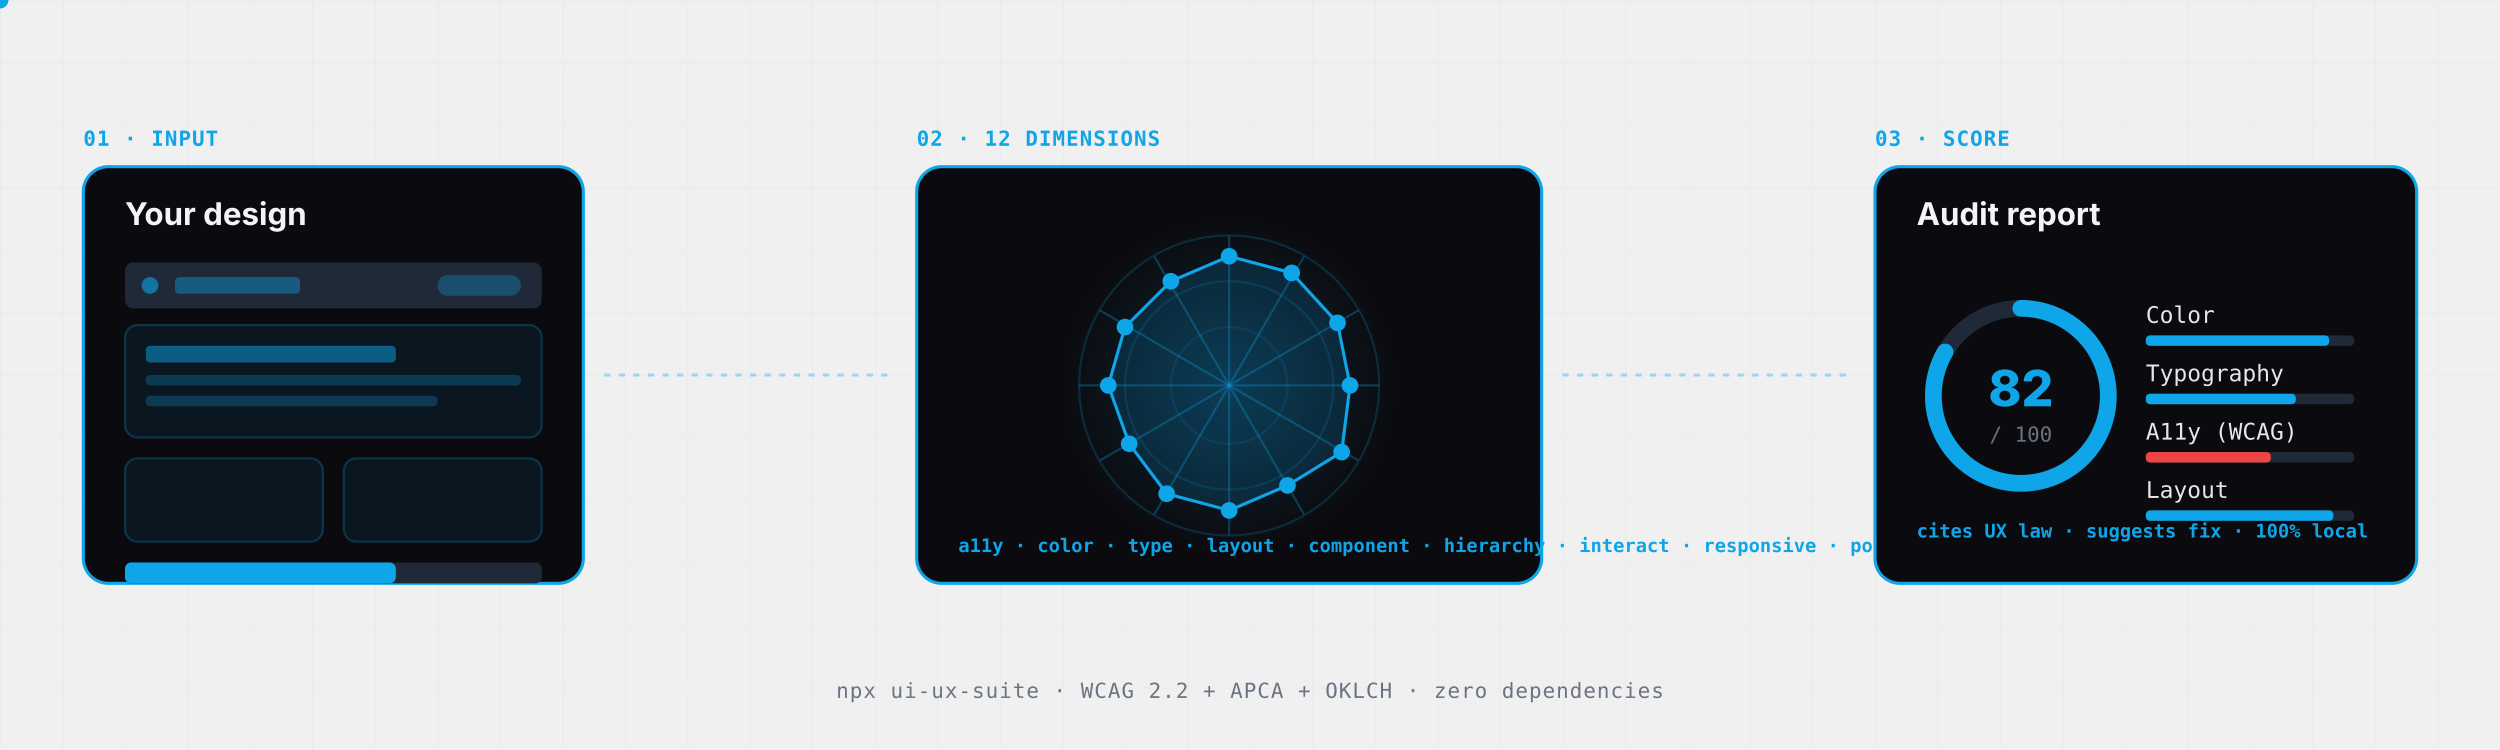
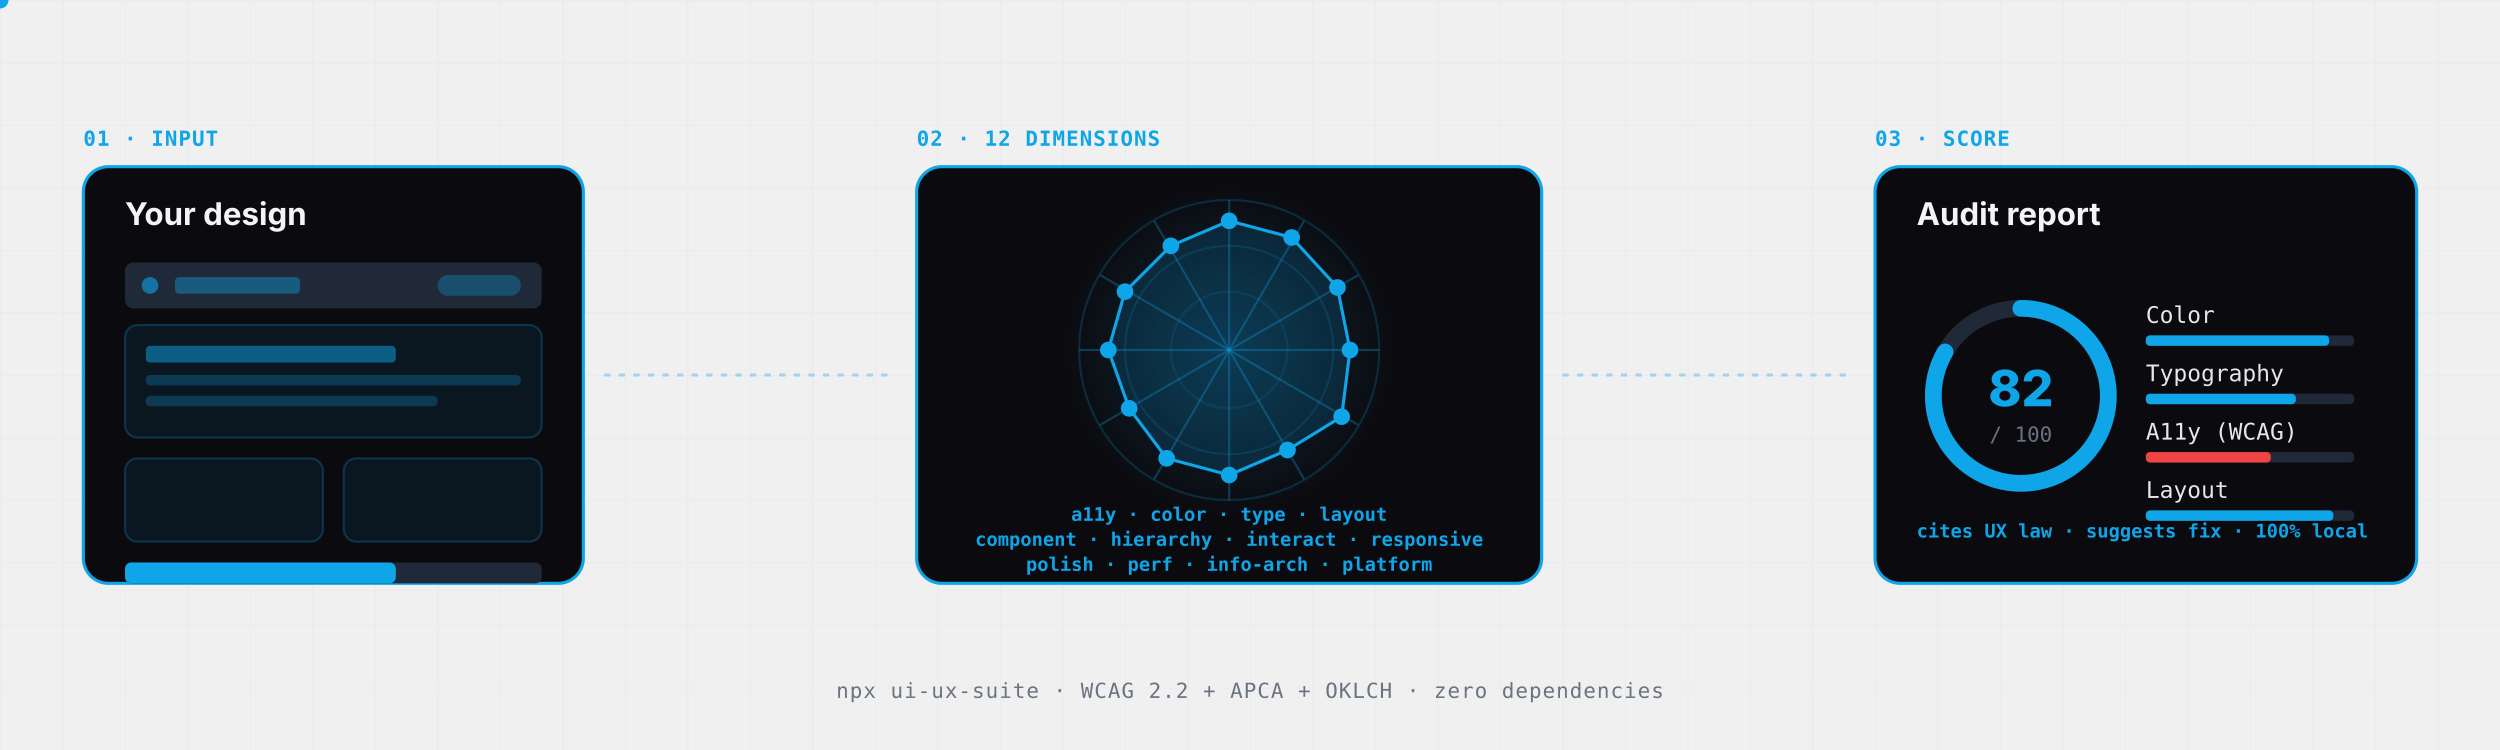
<svg xmlns="http://www.w3.org/2000/svg" viewBox="0 0 1200 360" fill="none" role="img" aria-label="UI UX Suite flow: project is scanned across 12 design dimensions and returns a scored audit">
  <style>
    .bg-grid { stroke: #0ea5e9; stroke-width: 1; opacity: 0.05; }
    .frame { fill: #0b0b0f; stroke: #0ea5e9; stroke-width: 1.5; }
    .mono { font-family: ui-monospace, Menlo, monospace; font-size: 11px; fill: #e5e7eb; }
    .mono-dim { font-family: ui-monospace, Menlo, monospace; font-size: 10px; fill: #6b7280; }
    .title { font-family: 'SF Pro Display', system-ui, sans-serif; font-size: 15px; font-weight: 700; fill: #f3f4f6; }
    .label { font-family: ui-monospace, Menlo, monospace; font-size: 10px; font-weight: 600; fill: #0ea5e9; letter-spacing: 0.5px; }
    .flow-path { stroke: #0ea5e9; stroke-width: 1.5; opacity: 0.35; fill: none; stroke-dasharray: 3 4; }
    .dim-spoke { stroke: #0ea5e9; stroke-width: 1; opacity: 0.3; }
    .dim-label { font-family: Menlo, monospace; font-size: 9px; fill: #0ea5e9; font-weight: 600; }
    @keyframes dim-pulse {
      0%, 100% { opacity: 0.3; }
      50% { opacity: 1; }
    }
    @keyframes score-grow {
      0%, 100% { stroke-dashoffset: 50; }
      50% { stroke-dashoffset: 0; }
    }
    @keyframes gauge-fill {
      0% { stroke-dasharray: 0 440; }
      60%, 100% { stroke-dasharray: 330 440; }
    }
-     .gauge-ring { animation: gauge-fill 4s ease-out infinite; transform-origin: center; }
+     .gauge-ring { animation: gauge-fill 4s ease-out infinite; }
    @keyframes number-count {
      0%, 100% { opacity: 1; }
      50% { opacity: 0.85; }
    }
    .score-num { animation: number-count 3s ease-in-out infinite; }
    @keyframes dim-ping {
      0%, 100% { r: 4; opacity: 0.6; }
      50% { r: 6; opacity: 1; }
    }
    .dim-node-1 { animation: dim-ping 2s ease-in-out infinite; transform-origin: center; }
    .dim-node-2 { animation: dim-ping 2s ease-in-out infinite 0.2s; transform-origin: center; }
    .dim-node-3 { animation: dim-ping 2s ease-in-out infinite 0.4s; transform-origin: center; }
    .dim-node-4 { animation: dim-ping 2s ease-in-out infinite 0.6s; transform-origin: center; }
    .dim-node-5 { animation: dim-ping 2s ease-in-out infinite 0.8s; transform-origin: center; }
    .dim-node-6 { animation: dim-ping 2s ease-in-out infinite 1.0s; transform-origin: center; }
    @keyframes bar-grow {
      0%, 100% { transform: scaleX(0.6); }
      50% { transform: scaleX(1); }
    }
    .bar-1 { animation: bar-grow 2.2s ease-in-out infinite; transform-origin: left; }
    .bar-2 { animation: bar-grow 2.2s ease-in-out infinite 0.3s; transform-origin: left; }
    .bar-3 { animation: bar-grow 2.2s ease-in-out infinite 0.6s; transform-origin: left; }
    .bar-4 { animation: bar-grow 2.2s ease-in-out infinite 0.9s; transform-origin: left; }

    @media (prefers-color-scheme: light) {
      .frame { fill: #ffffff; }
      .title { fill: #111827; }
      .mono { fill: #374151; }
      .mono-dim { fill: #6b7280; }
      .bg-grid { opacity: 0.08; }
    }
    @media (prefers-reduced-motion: reduce) {
      * { animation: none !important; }
    }
  </style>
  <defs>
    <pattern id="grid-ui" width="30" height="30" patternUnits="userSpaceOnUse">
      <path d="M 30 0 L 0 0 0 30" class="bg-grid" />
    </pattern>
    <radialGradient id="ui-hub">
      <stop offset="0%" stop-color="#0ea5e9" stop-opacity="0.2" />
      <stop offset="100%" stop-color="#0ea5e9" stop-opacity="0" />
    </radialGradient>
  </defs>
  <rect width="1200" height="360" fill="url(#grid-ui)" />
  <g transform="translate(40,80)">
    <text x="0" y="-10" class="label">01 · INPUT</text>
    <rect x="0" y="0" width="240" height="200" rx="12" class="frame" />
    <text x="20" y="28" class="title">Your design</text>
    <g transform="translate(20,46)">
      <rect x="0" y="0" width="200" height="22" rx="4" fill="#1f2937" />
      <circle cx="12" cy="11" r="4" fill="#0ea5e9" opacity="0.6" />
      <rect x="24" y="7" width="60" height="8" rx="2" fill="#0ea5e9" fill-opacity="0.4" />
      <rect x="150" y="6" width="40" height="10" rx="5" fill="#0ea5e9" fill-opacity="0.3" />
      <rect x="0" y="30" width="200" height="54" rx="6" fill="#0ea5e9" fill-opacity="0.08" stroke="#0ea5e9" stroke-opacity="0.25" />
      <rect x="10" y="40" width="120" height="8" rx="2" fill="#0ea5e9" fill-opacity="0.5" />
      <rect x="10" y="54" width="180" height="5" rx="2" fill="#0ea5e9" fill-opacity="0.25" />
      <rect x="10" y="64" width="140" height="5" rx="2" fill="#0ea5e9" fill-opacity="0.25" />
      <rect x="0" y="94" width="95" height="40" rx="6" fill="#0ea5e9" fill-opacity="0.08" stroke="#0ea5e9" stroke-opacity="0.25" />
      <rect x="105" y="94" width="95" height="40" rx="6" fill="#0ea5e9" fill-opacity="0.08" stroke="#0ea5e9" stroke-opacity="0.25" />
      <rect x="0" y="144" width="200" height="10" rx="3" fill="#1f2937" />
      <rect x="0" y="144" width="130" height="10" rx="3" fill="#0ea5e9" class="bar-1" />
    </g>
  </g>
  <path d="M 290 180 L 430 180" class="flow-path" />
  <circle r="4" fill="#0ea5e9">
    <animateMotion dur="2s" repeatCount="indefinite" path="M 290 180 L 430 180" />
  </circle>
  <circle r="3" fill="#0ea5e9" opacity="0.5">
    <animateMotion dur="2s" begin="0.6s" repeatCount="indefinite" path="M 290 180 L 430 180" />
  </circle>
  <g transform="translate(440,80)">
    <text x="0" y="-10" class="label">02 · 12 DIMENSIONS</text>
    <rect x="0" y="0" width="300" height="200" rx="12" class="frame" />
-     <g transform="translate(150,105)">
+     <g transform="translate(150,88)">
      <circle cx="0" cy="0" r="80" fill="url(#ui-hub)" />
      <circle cx="0" cy="0" r="72" fill="none" stroke="#0ea5e9" stroke-opacity="0.2" />
      <circle cx="0" cy="0" r="50" fill="none" stroke="#0ea5e9" stroke-opacity="0.15" />
      <circle cx="0" cy="0" r="28" fill="none" stroke="#0ea5e9" stroke-opacity="0.12" />
      <g>
        <line x1="0" y1="0" x2="72" y2="0" class="dim-spoke" />
        <line x1="0" y1="0" x2="62" y2="36" class="dim-spoke" />
        <line x1="0" y1="0" x2="36" y2="62" class="dim-spoke" />
        <line x1="0" y1="0" x2="0" y2="72" class="dim-spoke" />
        <line x1="0" y1="0" x2="-36" y2="62" class="dim-spoke" />
        <line x1="0" y1="0" x2="-62" y2="36" class="dim-spoke" />
        <line x1="0" y1="0" x2="-72" y2="0" class="dim-spoke" />
        <line x1="0" y1="0" x2="-62" y2="-36" class="dim-spoke" />
        <line x1="0" y1="0" x2="-36" y2="-62" class="dim-spoke" />
        <line x1="0" y1="0" x2="0" y2="-72" class="dim-spoke" />
        <line x1="0" y1="0" x2="36" y2="-62" class="dim-spoke" />
        <line x1="0" y1="0" x2="62" y2="-36" class="dim-spoke" />
      </g>
      <polygon points="58,0 54,32 28,48 0,60 -30,52 -48,28 -58,0 -50,-28 -28,-50 0,-62 30,-54 52,-30" fill="#0ea5e9" fill-opacity="0.15" stroke="#0ea5e9" stroke-width="1.5">
        <animate attributeName="fill-opacity" values="0.1;0.3;0.1" dur="3s" repeatCount="indefinite" />
      </polygon>
      <circle cx="58" cy="0" r="4" fill="#0ea5e9" class="dim-node-1" />
      <circle cx="54" cy="32" r="4" fill="#0ea5e9" class="dim-node-2" />
      <circle cx="28" cy="48" r="4" fill="#0ea5e9" class="dim-node-3" />
      <circle cx="0" cy="60" r="4" fill="#0ea5e9" class="dim-node-4" />
      <circle cx="-30" cy="52" r="4" fill="#0ea5e9" class="dim-node-5" />
      <circle cx="-48" cy="28" r="4" fill="#0ea5e9" class="dim-node-6" />
      <circle cx="-58" cy="0" r="4" fill="#0ea5e9" class="dim-node-1" />
      <circle cx="-50" cy="-28" r="4" fill="#0ea5e9" class="dim-node-2" />
      <circle cx="-28" cy="-50" r="4" fill="#0ea5e9" class="dim-node-3" />
      <circle cx="0" cy="-62" r="4" fill="#0ea5e9" class="dim-node-4" />
      <circle cx="30" cy="-54" r="4" fill="#0ea5e9" class="dim-node-5" />
      <circle cx="52" cy="-30" r="4" fill="#0ea5e9" class="dim-node-6" />
    </g>
-     <g transform="translate(20,185)">
-       <text class="dim-label" x="0" y="0">a11y · color · type · layout · component · hierarchy · interact · responsive · polish · perf · info-arch · platform</text>
+     <g transform="translate(150,170)" text-anchor="middle">
+       <text class="dim-label" x="0" y="0">a11y · color · type · layout</text>
+       <text class="dim-label" x="0" y="12">component · hierarchy · interact · responsive</text>
+       <text class="dim-label" x="0" y="24">polish · perf · info-arch · platform</text>
    </g>
  </g>
  <path d="M 750 180 L 890 180" class="flow-path" />
  <circle r="4" fill="#0ea5e9">
    <animateMotion dur="2s" repeatCount="indefinite" path="M 750 180 L 890 180" />
  </circle>
  <circle r="3" fill="#0ea5e9" opacity="0.5">
    <animateMotion dur="2s" begin="0.6s" repeatCount="indefinite" path="M 750 180 L 890 180" />
  </circle>
  <g transform="translate(900,80)">
    <text x="0" y="-10" class="label">03 · SCORE</text>
    <rect x="0" y="0" width="260" height="200" rx="12" class="frame" />
    <text x="20" y="28" class="title">Audit report</text>
    <g transform="translate(70,110)">
      <circle cx="0" cy="0" r="42" fill="none" stroke="#1f2937" stroke-width="8" />
      <circle cx="0" cy="0" r="42" fill="none" stroke="#0ea5e9" stroke-width="8" stroke-linecap="round" stroke-dasharray="220 264" transform="rotate(-90)" class="gauge-ring" />
      <text x="0" y="5" text-anchor="middle" font-family="'SF Pro Display',sans-serif" font-size="24" font-weight="800" fill="#0ea5e9" class="score-num">82</text>
      <text x="0" y="22" text-anchor="middle" class="mono-dim">/ 100</text>
    </g>
    <g transform="translate(130,75)">
      <text class="mono" x="0" y="0">Color</text>
      <rect x="0" y="6" width="100" height="5" rx="2" fill="#1f2937" />
      <rect x="0" y="6" width="88" height="5" rx="2" fill="#0ea5e9" class="bar-1" />
      <text class="mono" x="0" y="28">Typography</text>
      <rect x="0" y="34" width="100" height="5" rx="2" fill="#1f2937" />
      <rect x="0" y="34" width="72" height="5" rx="2" fill="#0ea5e9" class="bar-2" />
      <text class="mono" x="0" y="56">A11y (WCAG)</text>
      <rect x="0" y="62" width="100" height="5" rx="2" fill="#1f2937" />
      <rect x="0" y="62" width="60" height="5" rx="2" fill="#ef4444" class="bar-3" />
      <text class="mono" x="0" y="84">Layout</text>
      <rect x="0" y="90" width="100" height="5" rx="2" fill="#1f2937" />
      <rect x="0" y="90" width="90" height="5" rx="2" fill="#0ea5e9" class="bar-4" />
    </g>
    <g transform="translate(20,178)">
      <text font-family="Menlo,monospace" font-size="9" fill="#0ea5e9" font-weight="600">cites UX law · suggests fix · 100% local</text>
    </g>
  </g>
  <text x="600" y="335" text-anchor="middle" font-family="Menlo,monospace" font-size="10" fill="#6b7280" letter-spacing="0.5">npx ui-ux-suite  ·  WCAG 2.2 + APCA + OKLCH  ·  zero dependencies</text>
</svg>
